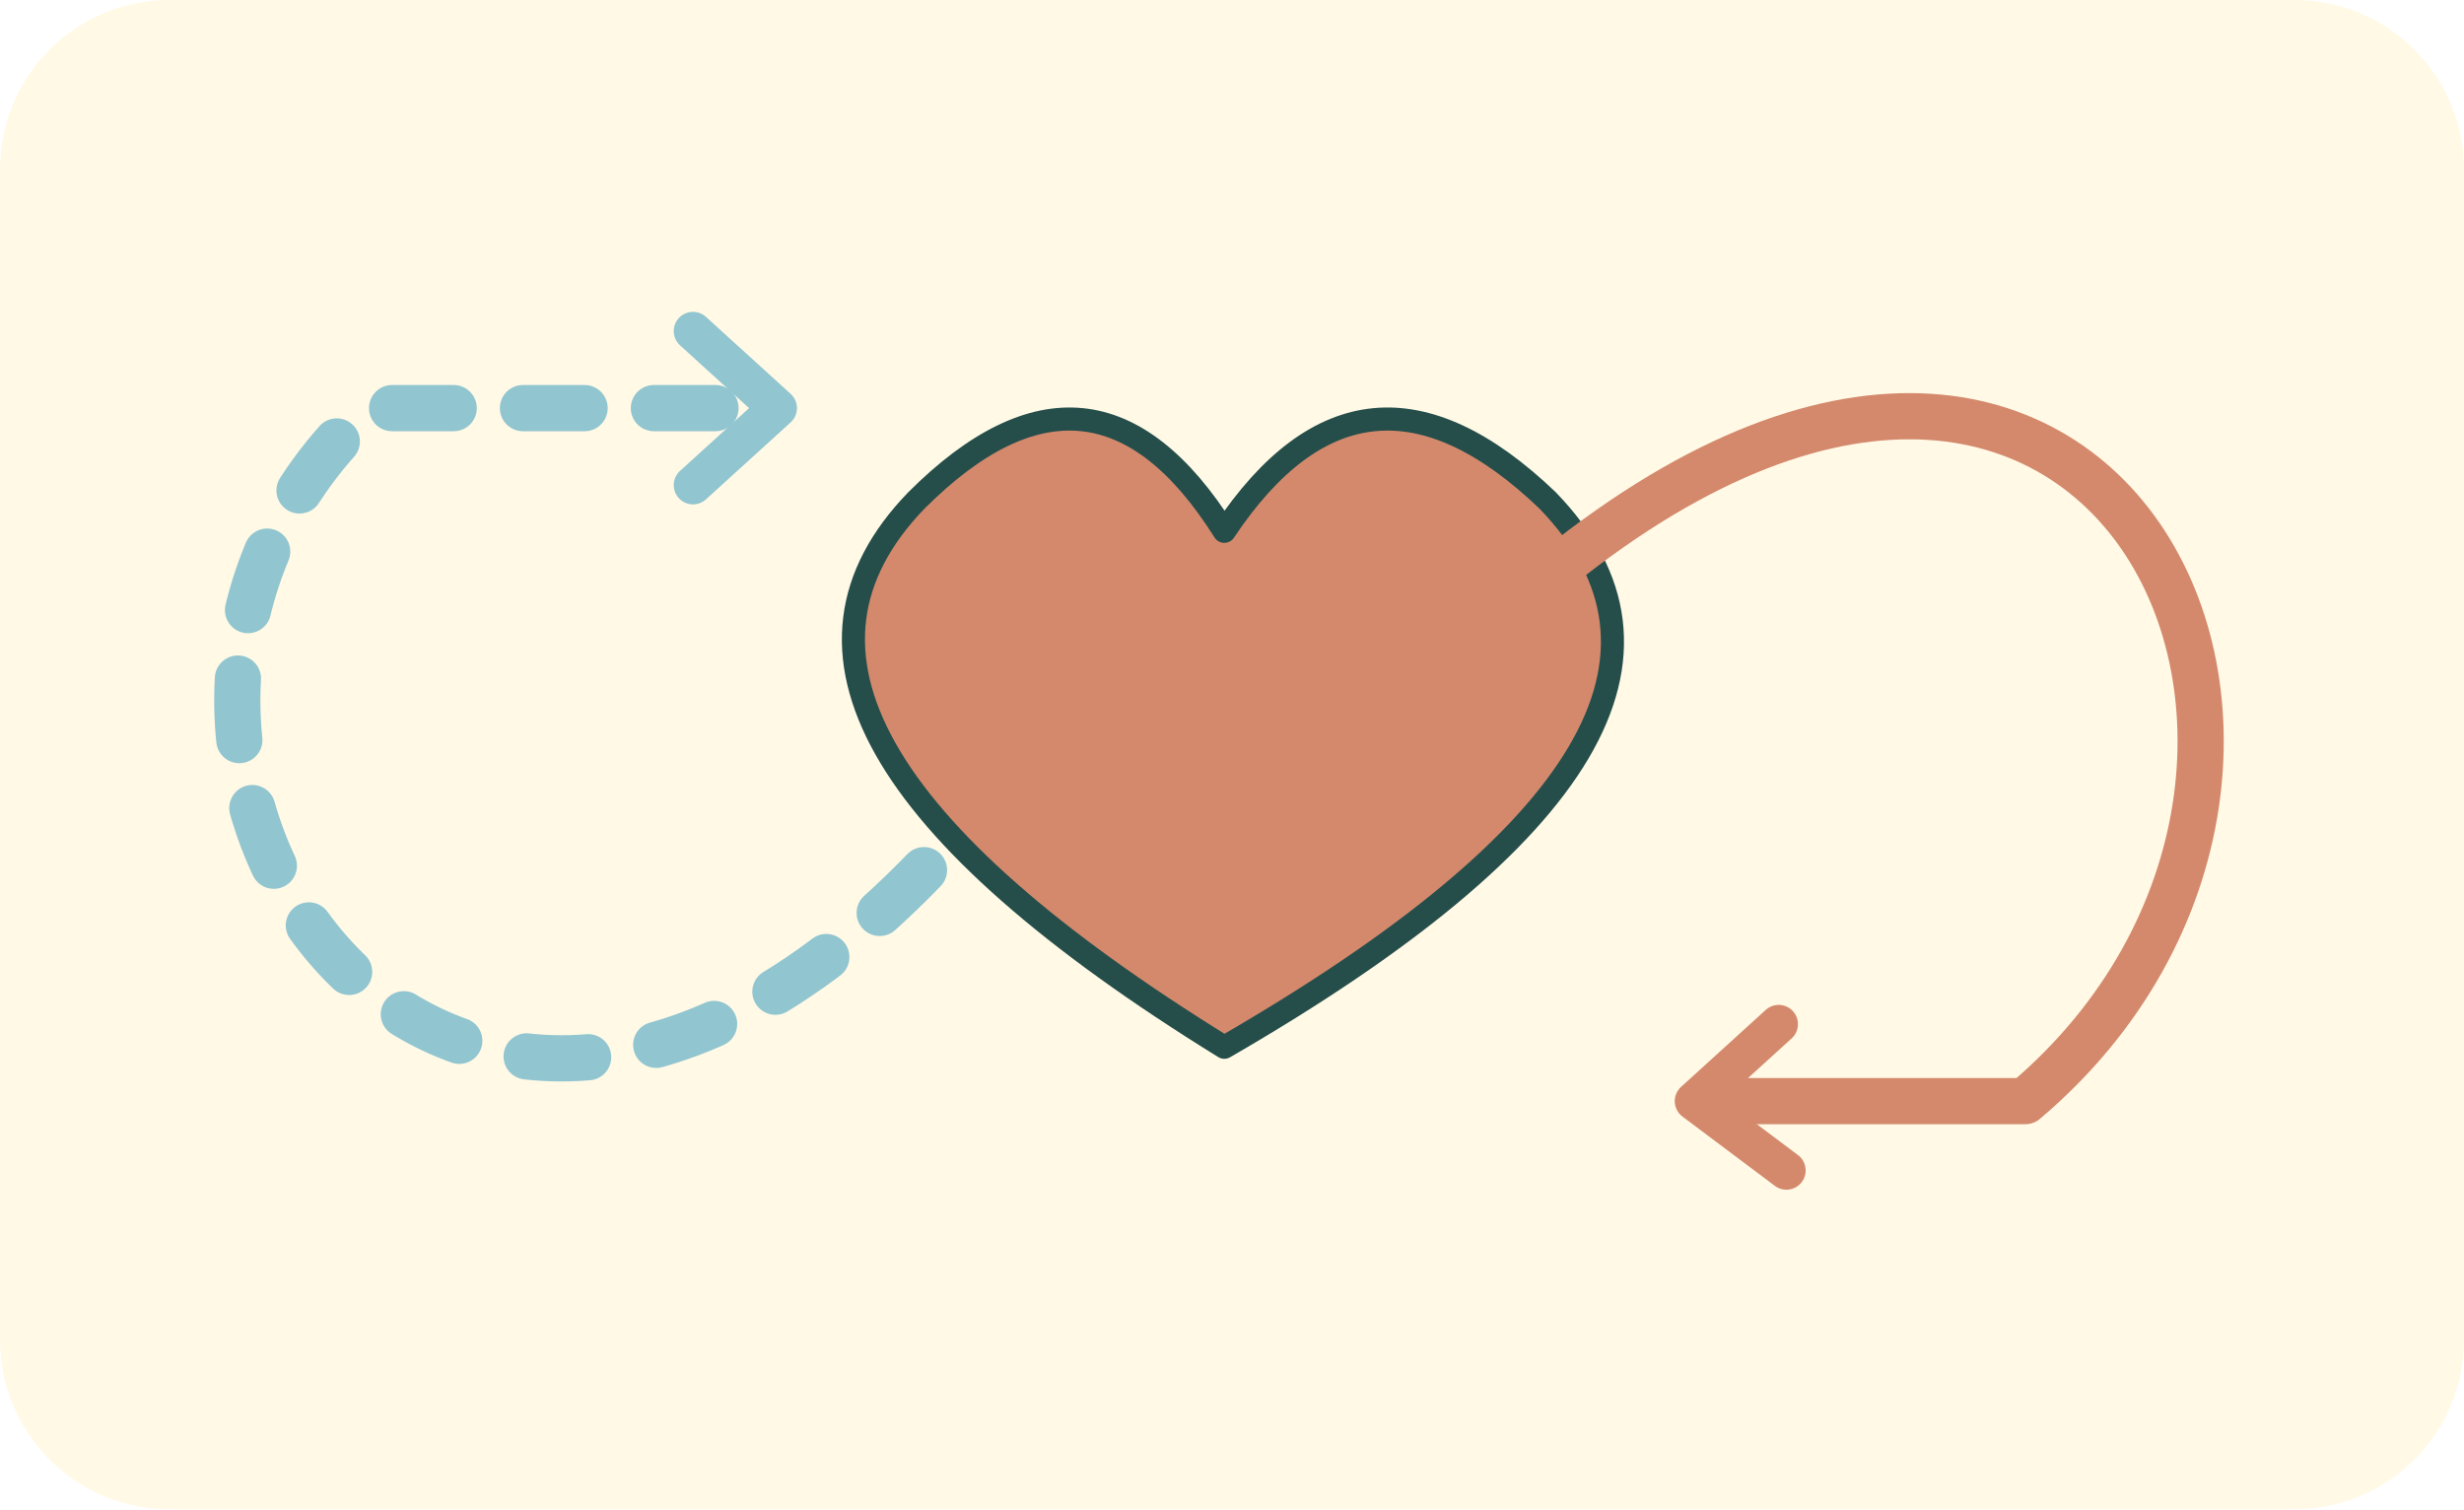
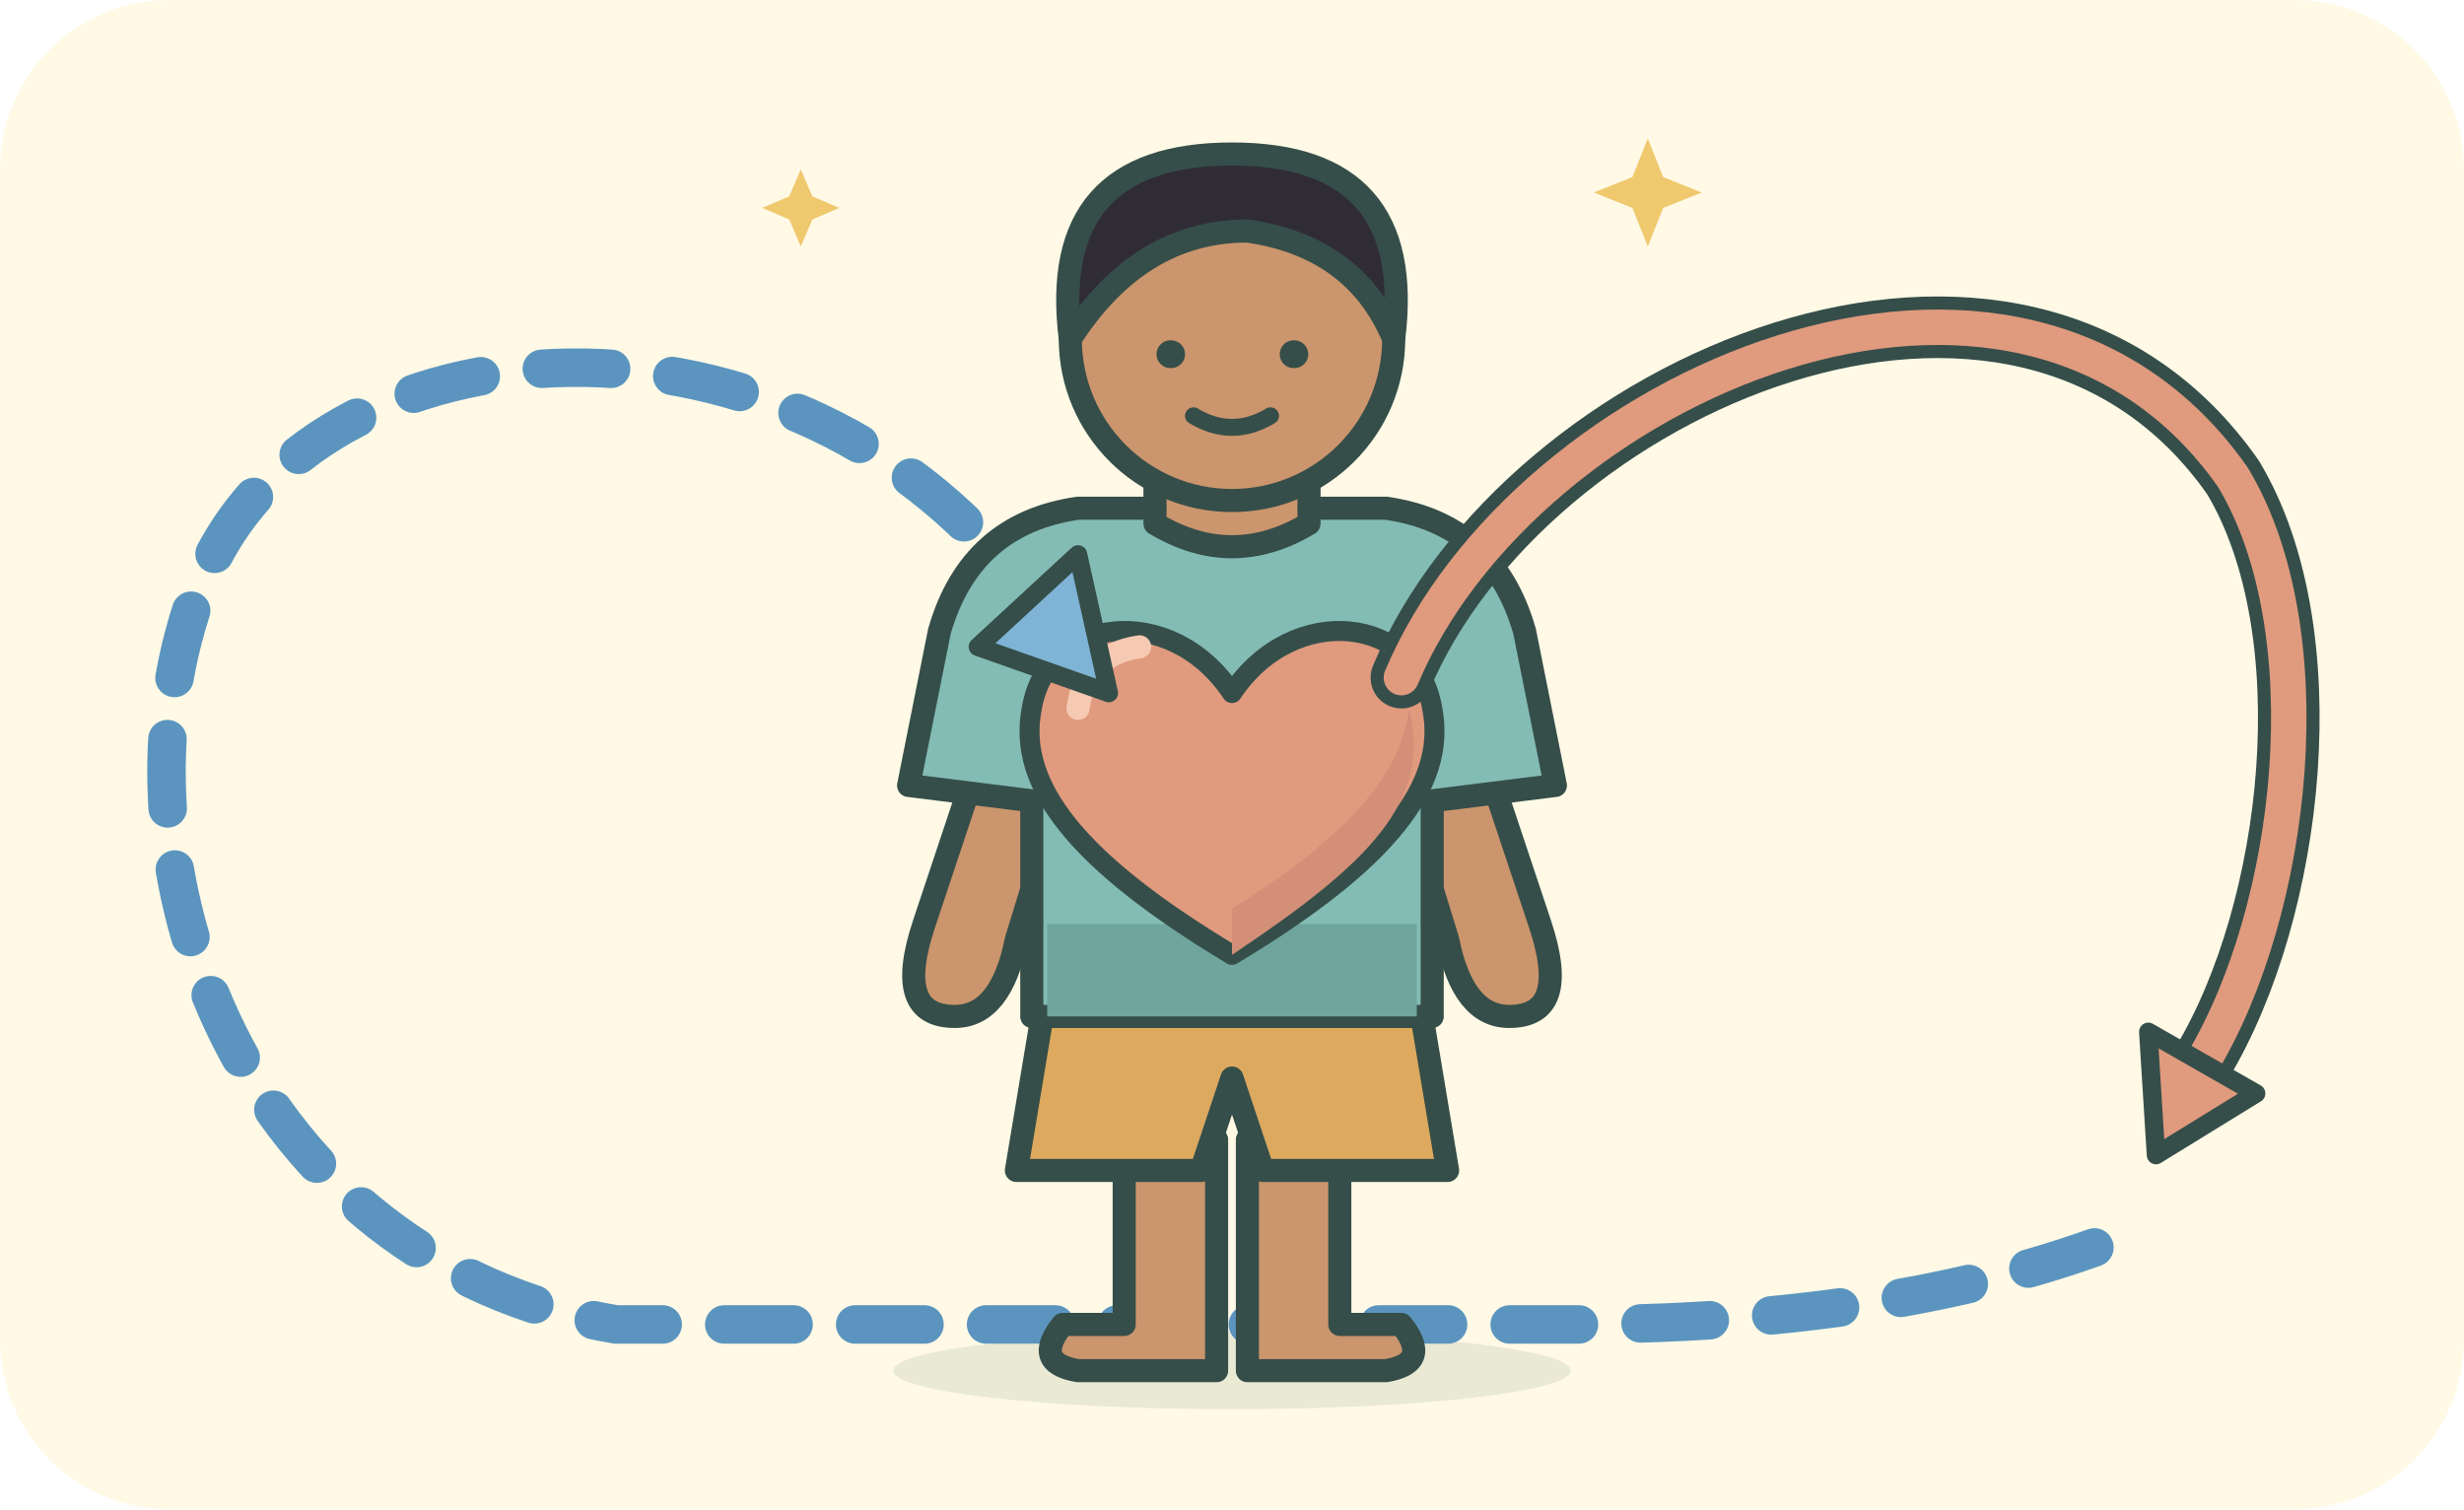
<svg xmlns="http://www.w3.org/2000/svg" viewBox="0 0 320 196" width="320" height="196" role="img" aria-labelledby="heart-art-title">
  <rect width="320" height="196" rx="22" fill="#FFF9E6" />
-   <g stroke="#254E4B" stroke-width="3" stroke-linecap="round" stroke-linejoin="round">
-     <path d="M159 136Q91 94 119 65q23-23 40 4 18-27 42-4 29 30-42 71Z" fill="#D4896C" />
-     <path d="M195 80C272 10 315 99 263 143h-42" fill="none" stroke="#D4896C" stroke-width="6" />
-     <path d="m231 133-11 10 12 9" fill="none" stroke="#D4896C" stroke-width="5" />
-     <path d="M120 113C56 179 2 95 48 53h53" fill="none" stroke="#91C5D0" stroke-width="6" stroke-dasharray="8 9" />
-     <path d="m90 43 11 10-11 10" fill="none" stroke="#91C5D0" stroke-width="5" />
+   <ellipse cx="160" cy="178" rx="44" ry="5" fill="#739174" opacity=".16" />
+   <path d="M272 162Q244 172 204 172H80C32 164 12 112 26 76C40 40 104 36 134 78" fill="none" stroke="#5B95BF" stroke-width="5" stroke-dasharray="9 8" stroke-linecap="round" />
+   <g stroke="#354E49" stroke-width="3" stroke-linecap="round" stroke-linejoin="round">
+     <path d="M146 148V172H138Q134 177 140 178H158V148ZM174 148V172H182Q186 177 180 178H162V148Z" fill="#CB956D" />
+     <path d="M136 128H184L188 152H164L160 140L156 152H132Z" fill="#DCA95F" />
+     <path d="M136 72L120 120Q116 132 124 132Q130 132 132 122L140 96ZM184 72L200 120Q204 132 196 132Q190 132 188 122L180 96Z" fill="#CB956D" />
+     <path d="M140 66H180Q194 68 198 82L202 102L186 104V132H134V104L118 102L122 82Q126 68 140 66Z" fill="#83BCB4" />
+     <path d="M136 120H184V132H136Z" fill="#6FA59D" stroke="none" />
+     <path d="M150 62V68Q160 74 170 68V62Z" fill="#CB956D" />
+     <circle cx="160" cy="44" r="21" fill="#CB956D" />
+     <path d="M139 44Q136 20 160 20Q184 20 181 44Q176 32 162 30Q148 30 139 44Z" fill="#302C36" />
+     <path d="M152 46h.1M168 46h.1" stroke-width="3.6" />
+     <path d="M155 54q5 3 10 0" fill="none" stroke-width="2.2" />
+     <path d="M160 124C140 112 132 102 134 92C136 80 152 78 160 90C168 78 184 80 186 92C188 102 180 112 160 124Z" fill="#E09A7E" stroke-width="2.6" />
+     <path d="M160 118C176 108 182 100 183 92C186 104 178 112 160 124Z" fill="#D38F78" stroke="none" />
+     <path d="M140 92Q141 85 148 84" fill="none" stroke="#F6C9B3" stroke-width="3" />
+   </g>
+   <g fill="none" stroke-linecap="round" stroke-linejoin="round">
+     <path d="M182 88C198 50 262 22 290 62C302 82 298 118 286 138" stroke="#354E49" stroke-width="8" />
+     <path d="M182 88C198 50 262 22 290 62C302 82 298 118 286 138" stroke="#E09A7E" stroke-width="4.6" />
+     <path d="M293 142L280 150L279 134Z" fill="#E09A7E" stroke="#354E49" stroke-width="2.4" />
+     <path d="M144 90L140 72L127 84Z" fill="#7FB4D6" stroke="#354E49" stroke-width="2.4" />
+   </g>
+   <g fill="#F0C86D" stroke="none">
+     <path d="M214 18l2 5 5 2-5 2-2 5-2-5-5-2 5-2Z" />
+     <path d="M104 22l1.5 3.5 3.5 1.5-3.5 1.5-1.5 3.5-1.5-3.5-3.5-1.5 3.5-1.5Z" />
  </g>
</svg>
